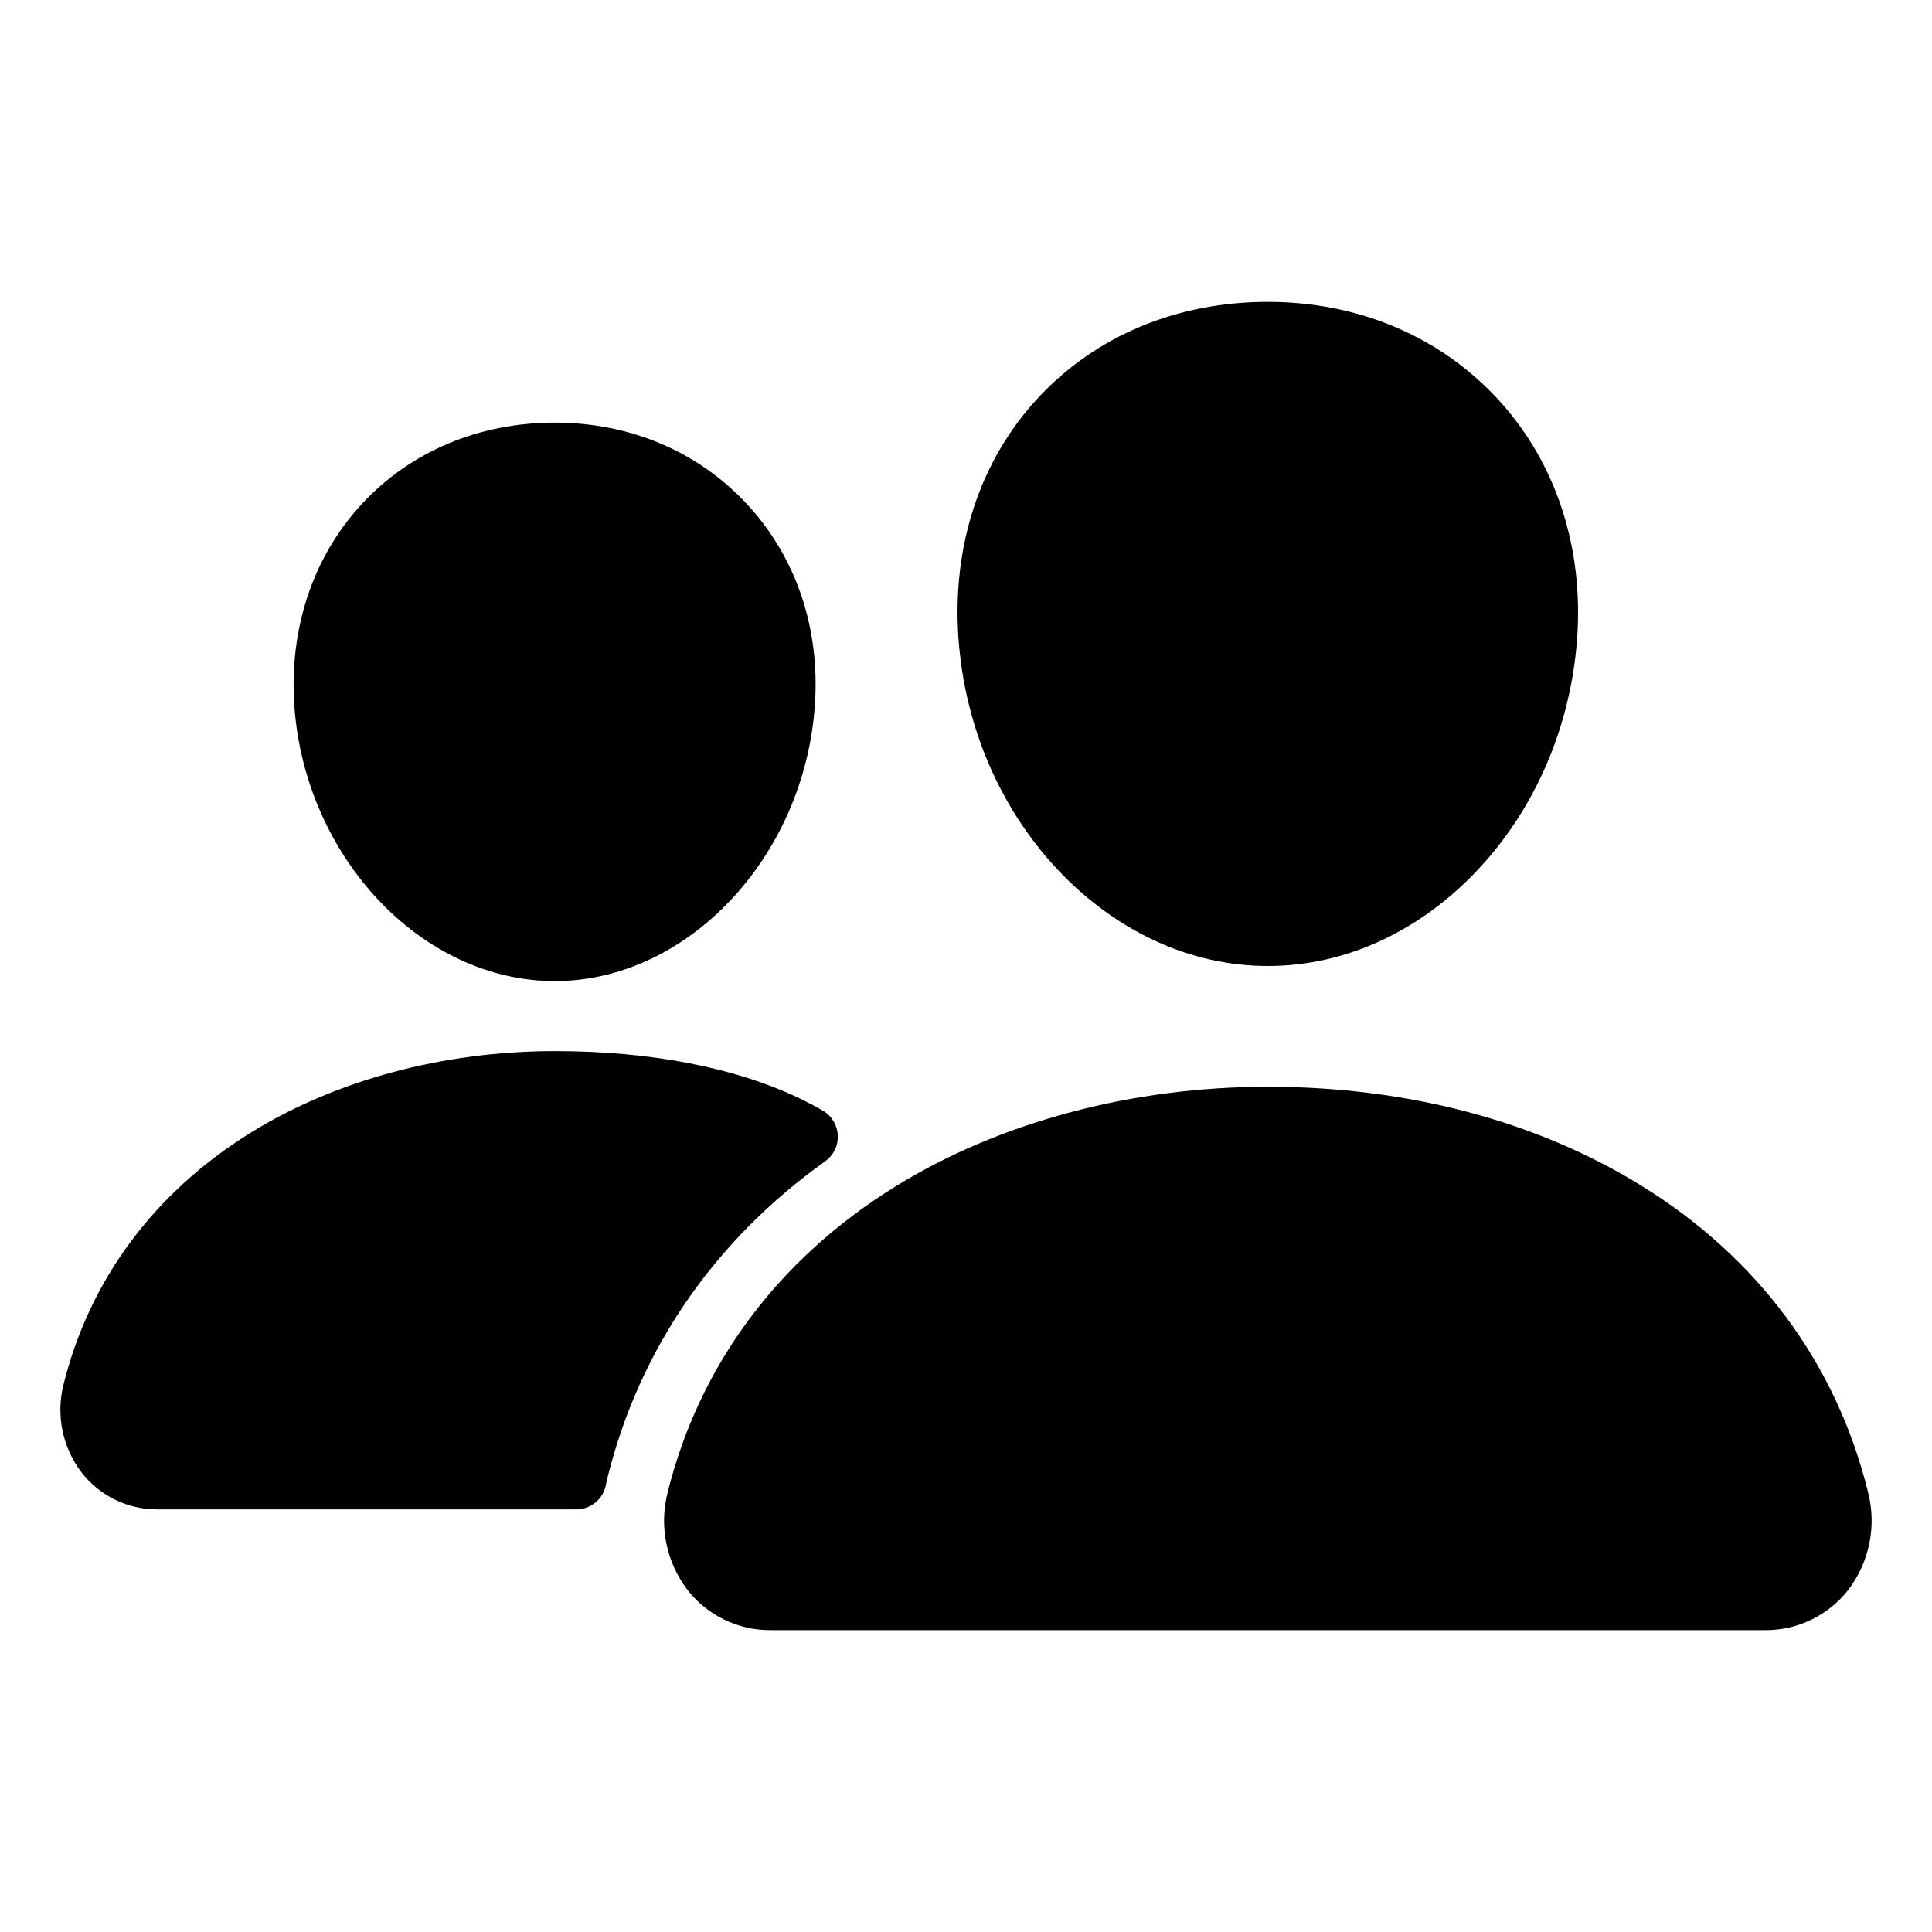
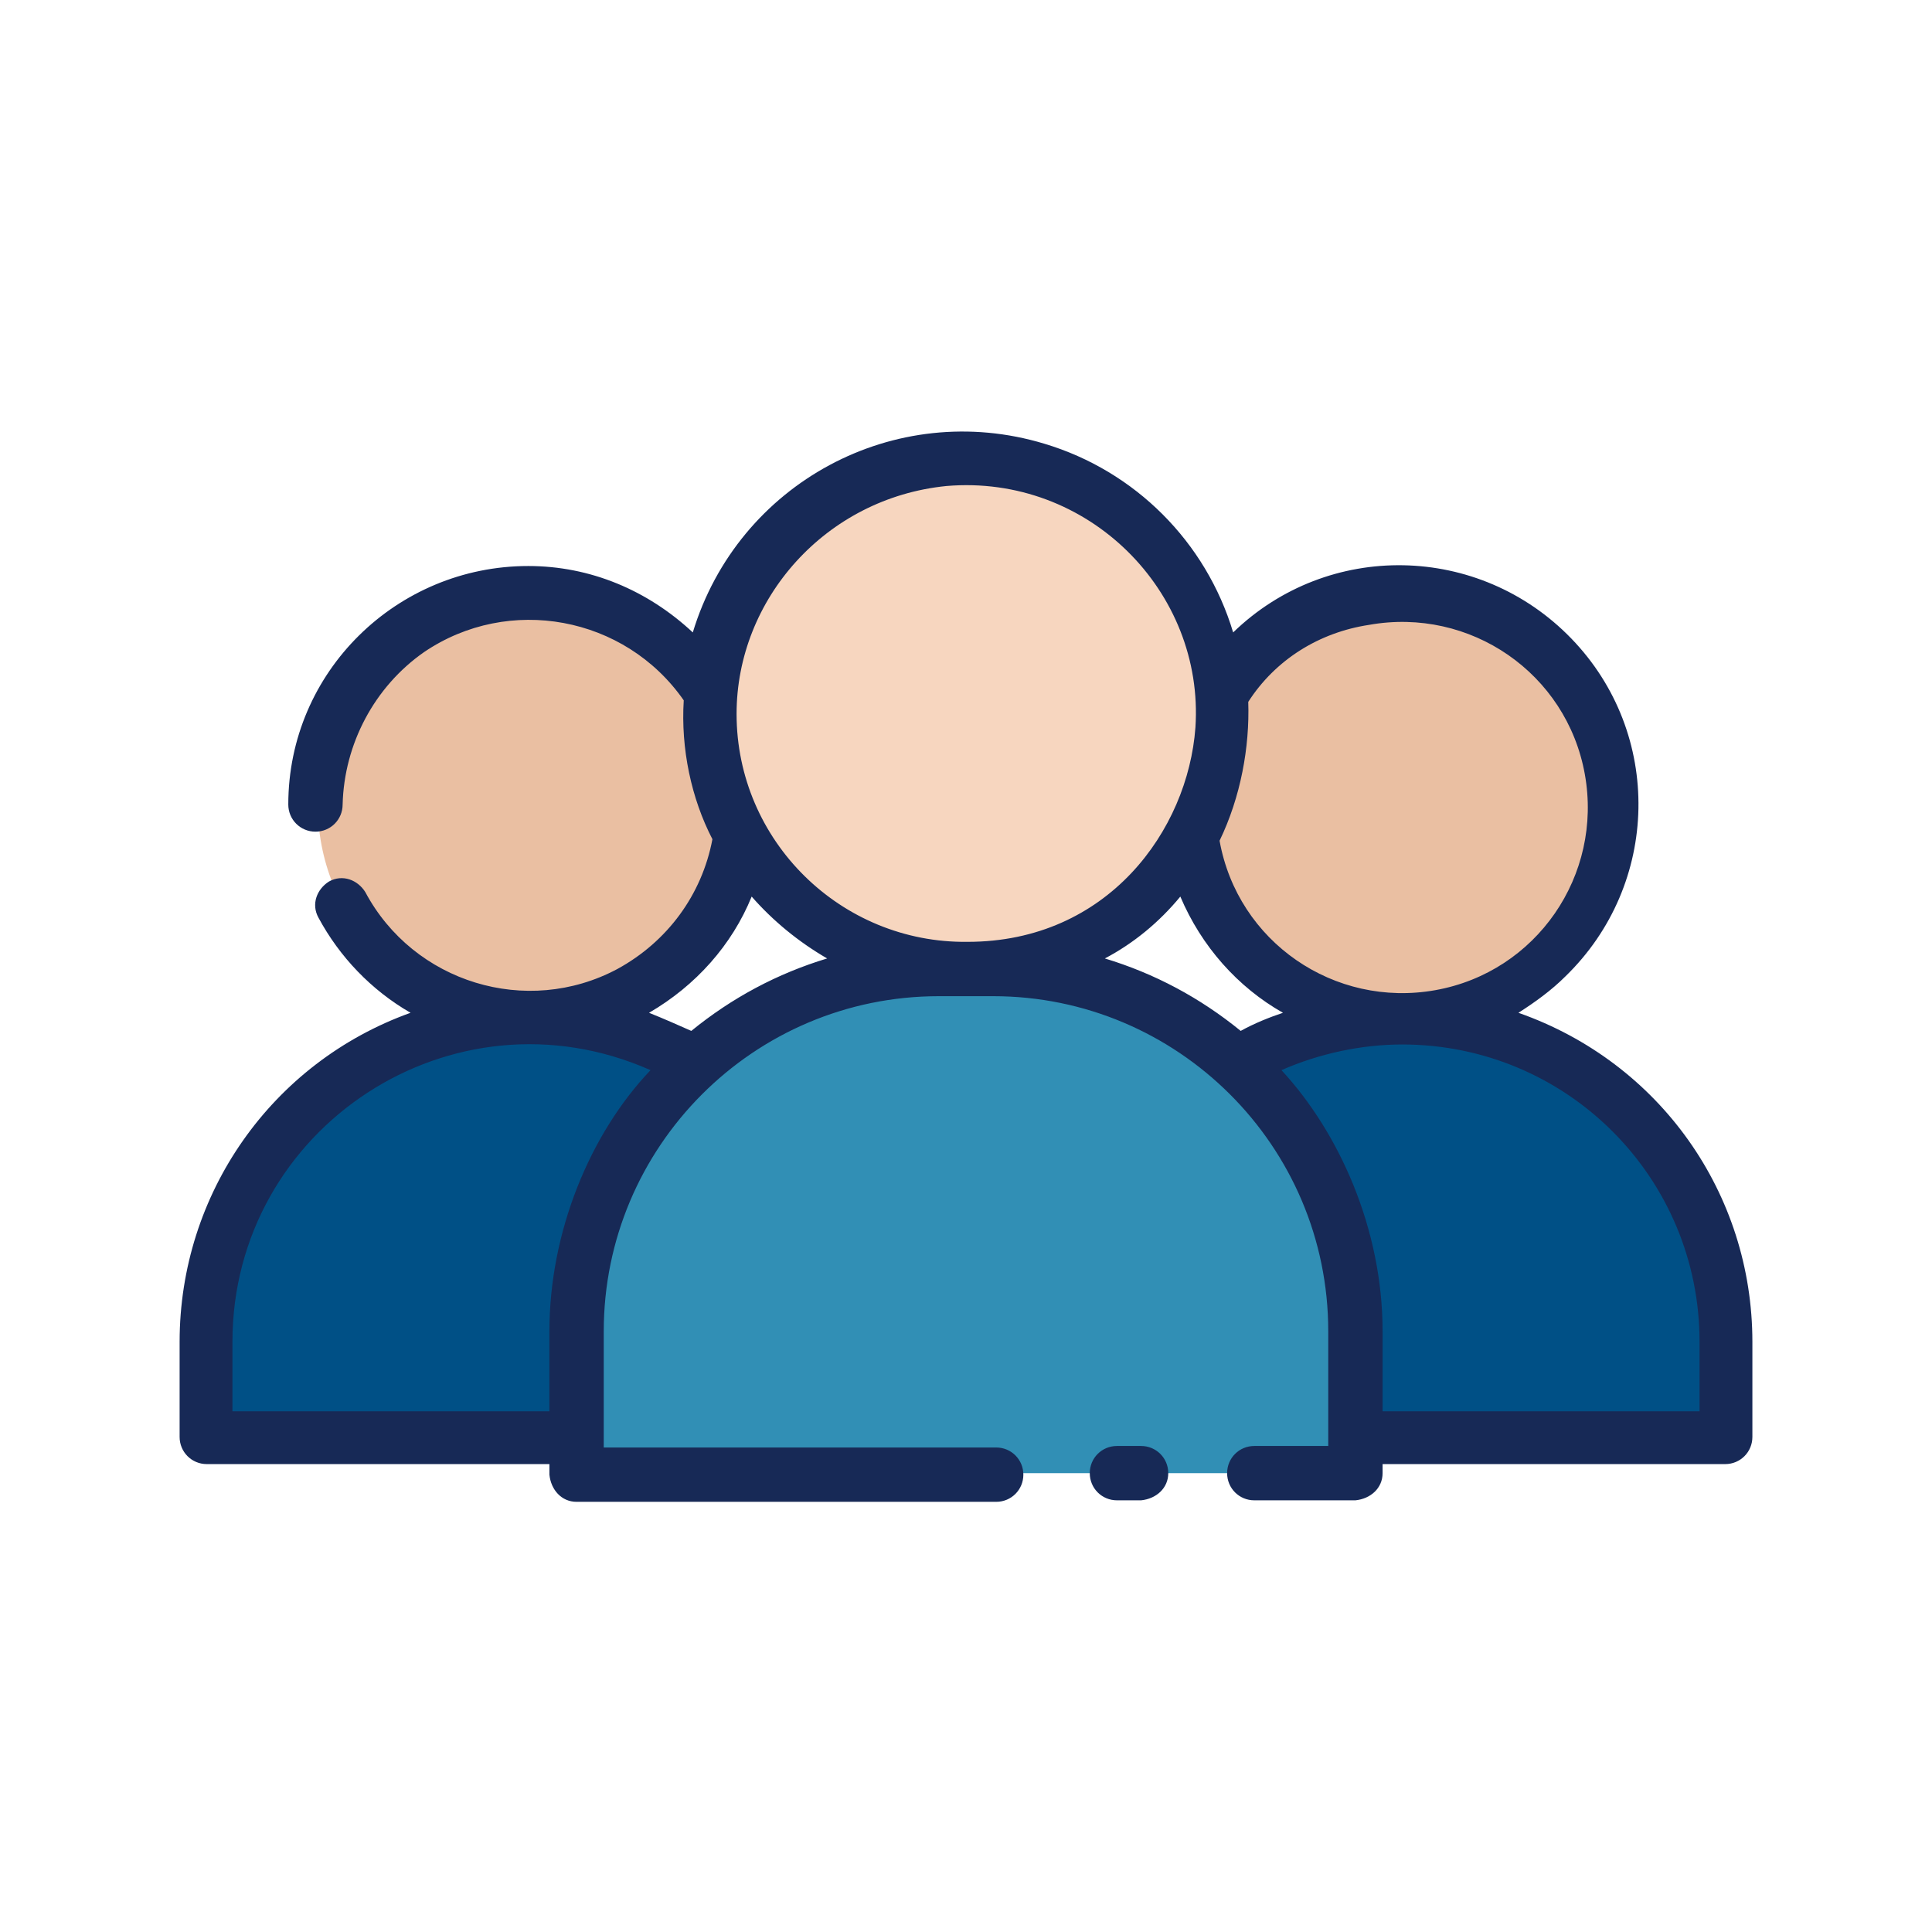
- <svg xmlns="http://www.w3.org/2000/svg" width="512px" height="512px" viewBox="0 0 512 512">
-   <path d="M336,256c-20.56,0-40.44-9.18-56-25.84-15.13-16.25-24.37-37.92-26-61-1.74-24.62,5.77-47.26,21.14-63.76S312,80,336,80c23.83,0,45.38,9.06,60.7,25.52,15.47,16.62,23,39.22,21.26,63.63h0c-1.67,23.11-10.9,44.77-26,61C376.44,246.82,356.57,256,336,256Zm66-88h0Z" />
-   <path d="M467.83,432H204.18a27.71,27.71,0,0,1-22-10.67,30.22,30.22,0,0,1-5.26-25.79c8.42-33.81,29.28-61.85,60.32-81.08C264.79,297.4,299.86,288,336,288c36.85,0,71,9,98.71,26.05,31.11,19.13,52,47.33,60.38,81.55a30.27,30.27,0,0,1-5.32,25.78A27.68,27.68,0,0,1,467.83,432Z" />
-   <path d="M147,260c-35.19,0-66.13-32.72-69-72.93C76.58,166.47,83,147.42,96,133.45,108.86,119.62,127,112,147,112s38,7.66,50.93,21.57c13.1,14.08,19.5,33.09,18,53.52C213.06,227.29,182.13,260,147,260Z" />
-   <path d="M212.66,291.45c-17.59-8.6-40.42-12.9-65.65-12.9-29.46,0-58.07,7.68-80.57,21.62C40.93,316,23.77,339.05,16.84,366.88a27.39,27.39,0,0,0,4.79,23.36A25.32,25.32,0,0,0,41.72,400h111a8,8,0,0,0,7.87-6.57c.11-.63.25-1.26.41-1.88,8.48-34.06,28.35-62.84,57.71-83.82a8,8,0,0,0-.63-13.39C216.51,293.42,214.71,292.45,212.66,291.45Z" />
+ <svg xmlns="http://www.w3.org/2000/svg" version="1.1" id="Layer_1" x="0px" y="0px" viewBox="0 0 128 128" style="enable-background:new 0 0 128 128;" xml:space="preserve">
+   <style type="text/css">
+ 	.st0{fill:#F7D6BF;}
+ 	.st1{fill:#318FB5;}
+ 	.st2{fill:#005086;}
+ 	.st3{fill:#EABFA2;}
+ 	.st4{fill:#172956;}
+ </style>
+   <g>
+     <g>
+       <path class="st0" d="M80.9,47.3c0,2.8-0.7,5.6-2,8c-4.5,8.2-14.8,11.3-23,6.8c-2.9-1.6-5.2-3.9-6.8-6.8c-1.3-2.5-2-5.2-2-8    c0-0.4,0-0.9,0.1-1.3c0.8-9.3,9-16.3,18.3-15.5c8.3,0.7,14.8,7.2,15.5,15.5C80.9,46.4,80.9,46.9,80.9,47.3z" />
+       <path class="st1" d="M89.8,88.2v9.4H38.2v-9.4c0-13.2,10.7-24,24-24c0,0,0,0,0,0h3.6C79.1,64.2,89.8,74.9,89.8,88.2    C89.8,88.2,89.8,88.2,89.8,88.2z" />
+       <path class="st2" d="M46,70.4c-5,4.5-7.9,11-7.8,17.8v7.1H13.7v-6.3c0-11.9,9.6-21.5,21.5-21.5C39,67.4,42.7,68.5,46,70.4z" />
+       <path class="st3" d="M49.1,55.3c-1.1,7.7-8.2,13.1-15.9,12s-13.1-8.2-12-15.9c1.1-7.7,8.2-13.1,15.9-12c4.1,0.6,7.8,3,10,6.5    c0,0.4-0.1,0.9-0.1,1.3C47.1,50.1,47.8,52.9,49.1,55.3z" />
+       <path class="st2" d="M114.3,88.9v6.3H89.8v-7.1c0-6.8-2.8-13.2-7.9-17.8c10.2-6,23.4-2.6,29.4,7.6    C113.3,81.3,114.3,85.1,114.3,88.9z" />
+       <path class="st3" d="M107,53.4c0,7.8-6.3,14.1-14.1,14.1c-7.1,0-13-5.2-14-12.2c1.3-2.5,2-5.2,2-8c0-0.4,0-0.9-0.1-1.3    c4.1-6.6,12.8-8.6,19.4-4.5C104.4,44.1,106.9,48.5,107,53.4L107,53.4z" />
+     </g>
+     <path class="st4" d="M77.4,97.6c0,1-0.8,1.7-1.8,1.8H74c-1,0-1.8-0.8-1.8-1.8s0.8-1.8,1.8-1.8h1.6C76.6,95.8,77.4,96.6,77.4,97.6   C77.4,97.6,77.4,97.6,77.4,97.6z M116.1,88.9v6.3c0,1-0.8,1.8-1.8,1.8H91.6v0.6c0,1-0.8,1.7-1.8,1.8h-6.7c-1,0-1.8-0.8-1.8-1.8   s0.8-1.8,1.8-1.8h4.9v-7.6c0-12.3-10-22.2-22.2-22.2c0,0,0,0,0,0h-3.6c-12.3,0-22.2,10-22.2,22.2v7.7h26c1,0,1.8,0.8,1.8,1.8   s-0.8,1.8-1.8,1.8H38.2c-1,0-1.7-0.8-1.8-1.8V97H13.7c-1,0-1.8-0.8-1.8-1.8v-6.3c0-9.8,6.1-18.5,15.3-21.8   c-2.6-1.5-4.7-3.7-6.1-6.3c-0.5-0.9-0.1-1.9,0.7-2.4c0.9-0.5,1.9-0.1,2.4,0.7c3.2,6,10.7,8.3,16.7,5.1c3.3-1.8,5.6-4.9,6.3-8.6   c-1.4-2.7-2.1-6-1.9-9.2c-3.9-5.6-11.6-7-17.2-3.2c-3.3,2.3-5.3,6.1-5.4,10.1c0,1-0.8,1.8-1.8,1.8s-1.8-0.8-1.8-1.8   c0-8.8,7.2-15.8,15.9-15.8c4.1,0,7.9,1.6,10.9,4.4c3-9.9,13.4-15.5,23.3-12.5c6,1.8,10.7,6.5,12.5,12.5c6.3-6.1,16.3-5.9,22.4,0.4   s5.9,16.3-0.4,22.4c-0.9,0.9-2,1.7-3.1,2.4C110,70.4,116.1,79.1,116.1,88.9z M82.7,46.5c0.1,3-0.5,6.3-1.9,9.2   c1.2,6.7,7.6,11.1,14.3,9.9c6.7-1.2,11.1-7.6,9.9-14.3s-7.6-11.1-14.3-9.9C87.4,41.9,84.5,43.7,82.7,46.5L82.7,46.5z M48.8,47.3   c0,8.4,6.9,15.2,15.3,15.1c9.3,0,14.6-7.4,15.1-14.2c0.6-9-7.1-16.8-16.5-16C54.7,33,48.8,39.7,48.8,47.3z M36.4,93.5v-5.3   c0-6.6,2.7-13.1,6.7-17.3c-13.1-5.8-27.7,3.8-27.7,18v4.6L36.4,93.5z M54.8,63.5c-1.9-1.1-3.6-2.5-5-4.1c-1.3,3.2-3.7,5.9-6.8,7.7   c1,0.4,1.9,0.8,2.8,1.2C48.5,66.1,51.5,64.5,54.8,63.5z M73.2,63.5c3.3,1,6.3,2.6,9,4.8c0.9-0.5,1.9-0.9,2.8-1.2   c-3-1.7-5.4-4.4-6.8-7.7C76.8,61.1,75.1,62.5,73.2,63.5z M112.6,88.9c0-10.9-8.8-19.7-19.7-19.7c-2.7,0-5.5,0.6-8,1.7   c3.8,4.1,6.7,10.5,6.7,17.3v5.3h21L112.6,88.9z" />
+   </g>
</svg>
